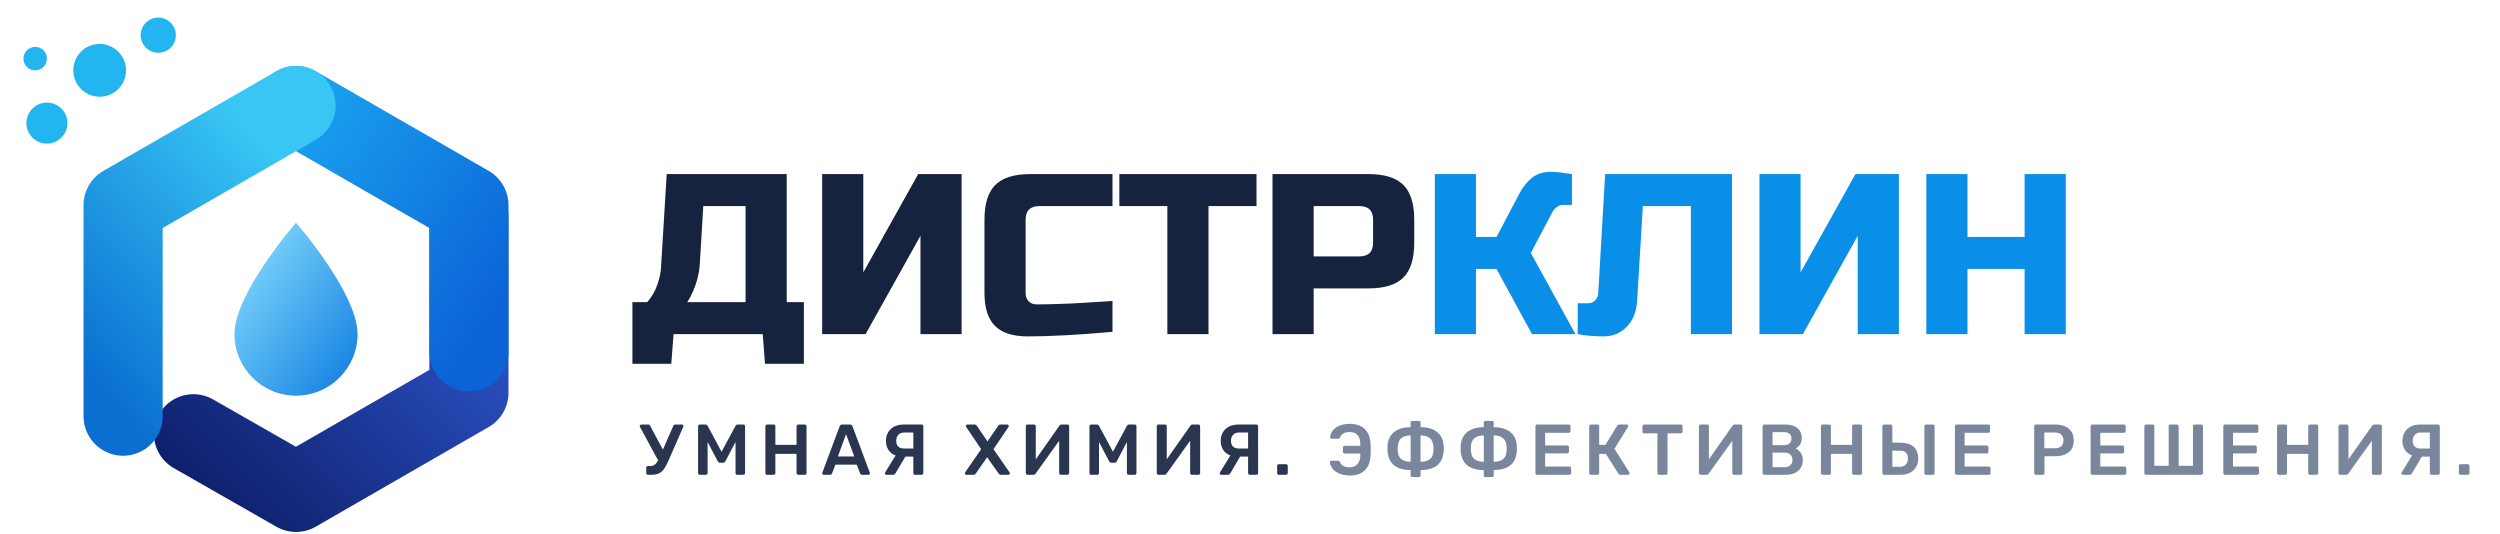
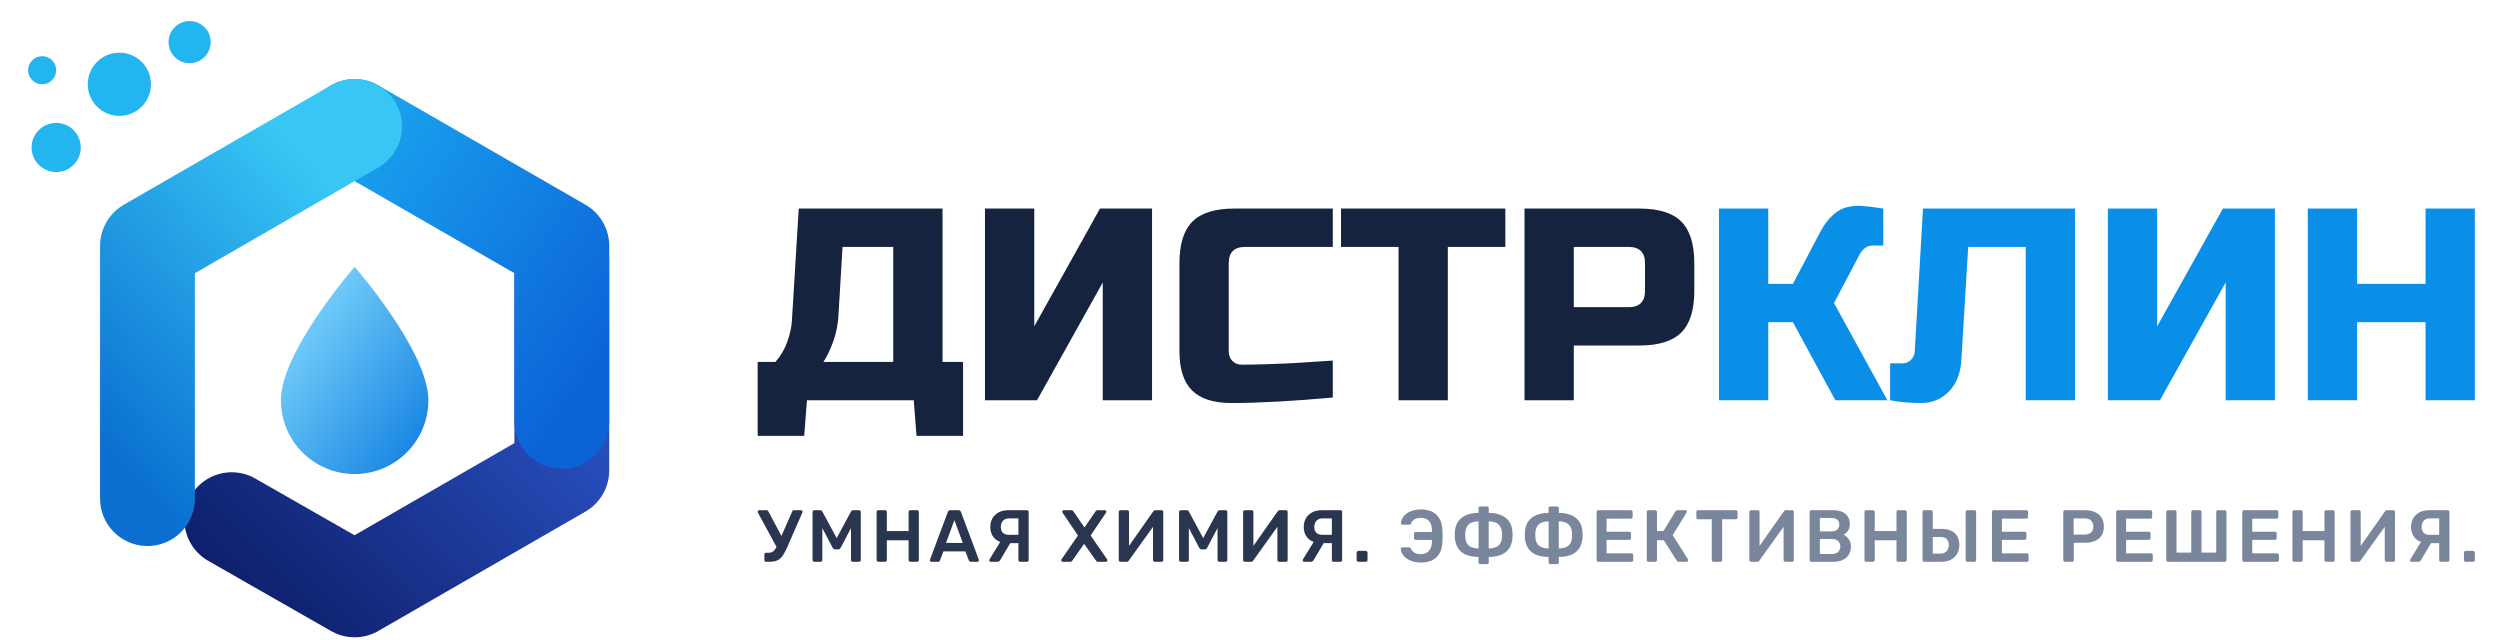
- <svg xmlns="http://www.w3.org/2000/svg" viewBox="0 -2 853 182" role="img" aria-label="Дистрклин — умная химия, эффективные решения">
+ <svg xmlns="http://www.w3.org/2000/svg" viewBox="0 -2 712 182" role="img" aria-label="Дистрклин — умная химия, эффективные решения">
  <defs>
    <linearGradient id="ma" x1="0" y1="1" x2="0.6" y2="0">
      <stop offset="0" stop-color="#0A6FD0" />
      <stop offset="1" stop-color="#38C6F4" />
    </linearGradient>
    <linearGradient id="mb" x1="0" y1="0" x2="1" y2="1">
      <stop offset="0" stop-color="#1AA3F0" />
      <stop offset="1" stop-color="#0B63D6" />
    </linearGradient>
    <linearGradient id="mc" x1="1" y1="0" x2="0" y2="1">
      <stop offset="0" stop-color="#2F5BD3" />
      <stop offset="1" stop-color="#0E1F6B" />
    </linearGradient>
    <linearGradient id="md" x1="0" y1="0" x2="1" y2="1">
      <stop offset="0" stop-color="#8FE3FF" />
      <stop offset="1" stop-color="#0B7BE0" />
    </linearGradient>
  </defs>
  <g fill="none" stroke-linecap="round" stroke-linejoin="round" stroke-width="27">
    <path d="M160 72 L160 132 L101 166 L66 146" stroke="url(#mc)" />
    <path d="M101 34 L160 68 L160 118" stroke="url(#mb)" />
    <path d="M42 140 L42 68 L101 34" stroke="url(#ma)" />
  </g>
  <path d="M101 74 C101 74 80 98 80 112 A21 21 0 0 0 122 112 C122 98 101 74 101 74Z" fill="url(#md)" />
  <g fill="#22B5F0">
    <circle cx="34" cy="22" r="9" />
    <circle cx="16" cy="40" r="7" />
    <circle cx="54" cy="10" r="6" />
    <circle cx="12" cy="18" r="4" />
  </g>
  <path d="M227.48 57.4H268.43V101.08H274.28V122.14H261.02L260.24 112.0H229.82L229.04 122.14H215.78V101.08H220.85Q223.112 98.506 224.243 95.269Q225.374 92.032 225.53 89.38ZM254.39 101.08V68.32H239.96L238.79 87.82Q238.556 92.578 236.45 97.414Q235.592 99.442 234.5 101.08ZM328.1 112.0H314.06V78.46L295.34 112.0H280.52V57.4H294.56V90.94L313.28 57.4H328.1ZM379.58 111.22Q362.186 112.78 350.72 112.78Q343.076 112.78 339.488 109.192Q335.9 105.604 335.9 97.96V73.0Q335.9 64.81 339.605 61.105Q343.31 57.4 351.5 57.4H379.58V68.32H354.62Q349.94 68.32 349.94 73.0V97.96Q349.94 99.754 350.993 100.807Q352.046 101.86 353.684 101.86Q355.322 101.86 357.272 101.821Q359.222 101.782 361.328 101.704Q363.434 101.626 365.579 101.548Q367.724 101.47 371.117 101.236Q374.51 101.002 379.58 100.69ZM412.34 112.0H398.3V68.32H381.92V57.4H428.72V68.32H412.34ZM434.18 57.4H466.94Q475.13 57.4 478.835 61.105Q482.54 64.81 482.54 73.0V80.8Q482.54 88.99 478.835 92.695Q475.13 96.4 466.94 96.4H448.22V112.0H434.18ZM468.5 73.0Q468.5 68.32 463.82 68.32H448.22V85.48H463.82Q468.5 85.48 468.5 80.8Z" fill="#16233F" />
  <path d="M529.34 56.62Q531.29 56.62 536.36 57.4V67.93H533.24Q532.07 67.93 531.134 68.671Q530.198 69.412 529.73 70.27L522.32 84.31L537.53 112.0H522.71L510.62 89.77H503.6V112.0H489.56V57.4H503.6V78.85H510.62L518.42 64.03Q520.136 60.754 522.671 58.687Q525.206 56.62 529.34 56.62ZM538.31 112.0V101.47H541.82Q543.302 101.47 544.277 100.456Q545.252 99.442 545.33 97.96L547.67 57.4H590.96V112.0H576.92V68.32H560.54L558.59 100.69Q558.2 106.306 555.002 109.543Q551.804 112.78 547.124 112.78Q542.444 112.78 538.31 112.0ZM647.9 112.0H633.86V78.46L615.14 112.0H600.32V57.4H614.36V90.94L633.08 57.4H647.9ZM704.84 112.0H690.8V89.77H671.3V112.0H657.26V57.4H671.3V78.85H690.8V57.4H704.84Z" fill="#0A8FE8" />
-   <path d="M221.087 160.0Q220.832 160.0 220.665 159.833Q220.498 159.666 220.498 159.411V157.601Q220.498 157.331 220.665 157.164Q220.832 156.997 221.087 156.997H221.99Q222.703 156.997 223.214 156.681Q223.725 156.364 224.166 155.697Q224.608 155.03 225.066 153.968L229.728 143.307Q229.821 143.071 230 142.961Q230.18 142.85 230.401 142.85H232.667Q232.883 142.85 233.035 143.002Q233.187 143.154 233.187 143.35Q233.187 143.458 233.16 143.559Q233.133 143.66 233.084 143.753L228.156 155.002Q227.563 156.341 227.018 157.294Q226.473 158.247 225.832 158.847Q225.192 159.447 224.327 159.724Q223.462 160.0 222.229 160.0ZM224.894 155.714 218.332 143.624Q218.268 143.497 218.268 143.38Q218.268 143.174 218.435 143.012Q218.602 142.85 218.818 142.85H221.203Q221.435 142.85 221.592 142.966Q221.749 143.081 221.856 143.307L226.671 152.341ZM238.784 160.0Q238.529 160.0 238.355 159.833Q238.18 159.666 238.18 159.411V143.453Q238.18 143.184 238.355 143.017Q238.529 142.85 238.784 142.85H240.72Q241.064 142.85 241.237 143.032Q241.409 143.214 241.453 143.308L246.199 152.126L250.959 143.308Q251.018 143.214 251.183 143.032Q251.348 142.85 251.692 142.85H253.614Q253.883 142.85 254.05 143.017Q254.217 143.184 254.217 143.453V159.411Q254.217 159.666 254.05 159.833Q253.883 160.0 253.614 160.0H251.55Q251.295 160.0 251.129 159.833Q250.962 159.666 250.962 159.411V148.8L247.526 155.344Q247.418 155.569 247.225 155.727Q247.031 155.884 246.707 155.884H245.69Q245.366 155.884 245.18 155.727Q244.994 155.569 244.871 155.344L241.436 148.8V159.411Q241.436 159.666 241.269 159.833Q241.102 160.0 240.847 160.0ZM261.739 160.0Q261.484 160.0 261.317 159.838Q261.15 159.676 261.15 159.411V143.453Q261.15 143.184 261.317 143.017Q261.484 142.85 261.739 142.85H263.951Q264.221 142.85 264.388 143.017Q264.555 143.184 264.555 143.453V149.791H271.782V143.453Q271.782 143.184 271.949 143.017Q272.116 142.85 272.371 142.85H274.583Q274.853 142.85 275.02 143.017Q275.187 143.184 275.187 143.453V159.411Q275.187 159.666 275.02 159.833Q274.853 160.0 274.583 160.0H272.371Q272.116 160.0 271.949 159.833Q271.782 159.666 271.782 159.411V152.854H264.555V159.411Q264.555 159.666 264.388 159.833Q264.221 160.0 263.951 160.0ZM281.055 160.0Q280.849 160.0 280.697 159.848Q280.545 159.696 280.545 159.49Q280.545 159.378 280.584 159.26L286.484 143.469Q286.572 143.214 286.776 143.032Q286.98 142.85 287.353 142.85H290.008Q290.381 142.85 290.585 143.032Q290.789 143.214 290.878 143.469L296.777 159.26Q296.816 159.378 296.816 159.49Q296.816 159.696 296.664 159.848Q296.513 160.0 296.307 160.0H294.174Q293.84 160.0 293.682 159.835Q293.525 159.671 293.466 159.533L292.325 156.549H285.036L283.895 159.533Q283.851 159.671 283.691 159.835Q283.531 160.0 283.187 160.0ZM285.893 153.735H291.469L288.676 146.152ZM312.232 160.0Q311.977 160.0 311.803 159.833Q311.629 159.666 311.629 159.411V153.801H308.027Q306.296 153.801 305.001 153.153Q303.705 152.505 302.995 151.291Q302.285 150.077 302.285 148.382Q302.285 146.869 302.969 145.614Q303.652 144.358 305.01 143.604Q306.368 142.85 308.386 142.85H314.445Q314.7 142.85 314.867 143.017Q315.034 143.184 315.034 143.439V159.411Q315.034 159.666 314.867 159.833Q314.7 160.0 314.445 160.0ZM302.441 160.0Q302.236 160.0 302.084 159.848Q301.932 159.696 301.932 159.49Q301.932 159.368 302.005 159.221L306.058 152.622L309.283 153.171L305.637 159.339Q305.496 159.583 305.289 159.792Q305.083 160.0 304.656 160.0ZM308.531 151.037H311.629V145.574H308.531Q307.226 145.574 306.508 146.364Q305.79 147.154 305.79 148.405Q305.79 149.686 306.469 150.362Q307.149 151.037 308.531 151.037ZM329.715 160.0Q329.509 160.0 329.357 159.848Q329.205 159.696 329.205 159.49Q329.205 159.412 329.232 159.336Q329.259 159.26 329.293 159.191L334.773 151.258L329.633 143.659Q329.545 143.512 329.545 143.36Q329.545 143.154 329.697 143.002Q329.849 142.85 330.055 142.85H332.564Q332.865 142.85 333.04 143Q333.214 143.151 333.317 143.317L336.937 148.604L340.56 143.317Q340.662 143.151 340.842 143Q341.021 142.85 341.312 142.85H343.693Q343.899 142.85 344.05 143.002Q344.202 143.154 344.202 143.36Q344.202 143.521 344.114 143.659L338.979 151.257L344.474 159.191Q344.523 159.26 344.542 159.336Q344.562 159.412 344.562 159.49Q344.562 159.696 344.41 159.848Q344.258 160.0 344.052 160.0H341.463Q341.172 160.0 340.993 159.847Q340.813 159.695 340.72 159.553L336.814 154.015L332.948 159.553Q332.855 159.695 332.681 159.847Q332.506 160.0 332.205 160.0ZM350.592 160.0Q350.337 160.0 350.17 159.826Q350.003 159.652 350.003 159.397V143.453Q350.003 143.184 350.177 143.017Q350.351 142.85 350.606 142.85H352.819Q353.074 142.85 353.241 143.017Q353.408 143.184 353.408 143.453V154.717L361.467 143.253Q361.565 143.115 361.73 142.982Q361.895 142.85 362.18 142.85H364.207Q364.462 142.85 364.629 143.017Q364.796 143.184 364.796 143.453V159.411Q364.796 159.666 364.629 159.833Q364.462 160.0 364.207 160.0H361.995Q361.74 160.0 361.566 159.833Q361.392 159.666 361.392 159.411V148.381L353.347 159.597Q353.273 159.715 353.111 159.858Q352.948 160.0 352.634 160.0ZM372.326 160.0Q372.071 160.0 371.897 159.833Q371.723 159.666 371.723 159.411V143.453Q371.723 143.184 371.897 143.017Q372.071 142.85 372.326 142.85H374.262Q374.607 142.85 374.779 143.032Q374.951 143.214 374.996 143.308L379.741 152.126L384.501 143.308Q384.56 143.214 384.725 143.032Q384.89 142.85 385.235 142.85H387.156Q387.426 142.85 387.593 143.017Q387.76 143.184 387.76 143.453V159.411Q387.76 159.666 387.593 159.833Q387.426 160.0 387.156 160.0H385.093Q384.838 160.0 384.671 159.833Q384.504 159.666 384.504 159.411V148.8L381.069 155.344Q380.961 155.569 380.767 155.727Q380.573 155.884 380.25 155.884H379.233Q378.909 155.884 378.723 155.727Q378.536 155.569 378.414 155.344L374.978 148.8V159.411Q374.978 159.666 374.811 159.833Q374.644 160.0 374.39 160.0ZM395.281 160.0Q395.026 160.0 394.859 159.826Q394.692 159.652 394.692 159.397V143.453Q394.692 143.184 394.867 143.017Q395.041 142.85 395.296 142.85H397.508Q397.763 142.85 397.93 143.017Q398.097 143.184 398.097 143.453V154.717L406.156 143.253Q406.255 143.115 406.42 142.982Q406.585 142.85 406.87 142.85H408.897Q409.152 142.85 409.319 143.017Q409.486 143.184 409.486 143.453V159.411Q409.486 159.666 409.319 159.833Q409.152 160.0 408.897 160.0H406.684Q406.429 160.0 406.255 159.833Q406.081 159.666 406.081 159.411V148.381L398.037 159.597Q397.962 159.715 397.8 159.858Q397.638 160.0 397.323 160.0ZM426.456 160.0Q426.201 160.0 426.027 159.833Q425.852 159.666 425.852 159.411V153.801H422.251Q420.52 153.801 419.224 153.153Q417.928 152.505 417.219 151.291Q416.509 150.077 416.509 148.382Q416.509 146.869 417.192 145.614Q417.875 144.358 419.234 143.604Q420.592 142.85 422.609 142.85H428.668Q428.923 142.85 429.09 143.017Q429.257 143.184 429.257 143.439V159.411Q429.257 159.666 429.09 159.833Q428.923 160.0 428.668 160.0ZM416.665 160.0Q416.459 160.0 416.307 159.848Q416.155 159.696 416.155 159.49Q416.155 159.368 416.229 159.221L420.282 152.622L423.507 153.171L419.861 159.339Q419.719 159.583 419.513 159.792Q419.306 160.0 418.88 160.0ZM422.755 151.037H425.852V145.574H422.755Q421.449 145.574 420.731 146.364Q420.013 147.154 420.013 148.405Q420.013 149.686 420.693 150.362Q421.372 151.037 422.755 151.037ZM436.351 160.0Q436.096 160.0 435.929 159.833Q435.762 159.666 435.762 159.411V156.981Q435.762 156.726 435.929 156.552Q436.096 156.378 436.351 156.378H438.781Q439.036 156.378 439.21 156.552Q439.384 156.726 439.384 156.981V159.411Q439.384 159.666 439.21 159.833Q439.036 160.0 438.781 160.0Z" fill="#2A3650" />
-   <path d="M460.577 160.245Q458.722 160.245 457.245 159.696Q455.767 159.147 454.856 158.134Q453.945 157.121 453.778 155.712Q453.753 155.491 453.918 155.347Q454.082 155.202 454.302 155.202H456.544Q456.809 155.202 456.944 155.307Q457.079 155.412 457.202 155.667Q457.462 156.421 458.264 156.936Q459.065 157.451 460.517 157.451Q462.233 157.451 463.189 156.334Q464.145 155.217 464.145 153.206V152.743H458.782Q458.527 152.743 458.36 152.559Q458.193 152.374 458.193 152.119V150.721Q458.193 150.452 458.36 150.275Q458.527 150.098 458.782 150.098H464.145V149.664Q464.145 147.468 463.194 146.443Q462.243 145.419 460.517 145.419Q459.065 145.419 458.264 145.949Q457.462 146.479 457.252 147.203Q457.139 147.467 457.014 147.568Q456.889 147.668 456.614 147.668H454.352Q454.132 147.668 453.967 147.523Q453.803 147.379 453.828 147.158Q454.004 145.694 454.911 144.684Q455.817 143.673 457.279 143.139Q458.742 142.605 460.577 142.605Q462.599 142.605 464.165 143.345Q465.731 144.085 466.648 145.657Q467.566 147.229 467.649 149.754Q467.674 150.413 467.679 150.926Q467.684 151.44 467.679 151.941Q467.674 152.442 467.649 153.096Q467.566 155.641 466.658 157.213Q465.751 158.785 464.19 159.515Q462.629 160.245 460.577 160.245ZM481.889 160.784Q481.634 160.784 481.467 160.617Q481.301 160.45 481.301 160.195V158.376Q477.655 158.376 475.678 156.778Q473.702 155.18 473.418 151.965Q473.404 151.74 473.399 151.411Q473.394 151.082 473.406 150.748Q473.418 150.414 473.418 150.199Q473.541 148.068 474.521 146.639Q475.502 145.21 477.237 144.479Q478.972 143.748 481.301 143.748V142.204Q481.301 141.949 481.467 141.782Q481.634 141.615 481.889 141.615H484.116Q484.371 141.615 484.538 141.782Q484.705 141.949 484.705 142.204V143.748Q487.043 143.748 488.774 144.479Q490.504 145.21 491.497 146.639Q492.489 148.068 492.587 150.199Q492.622 150.71 492.629 151.077Q492.636 151.444 492.587 151.965Q492.333 155.18 490.349 156.778Q488.366 158.376 484.705 158.376V160.195Q484.705 160.45 484.538 160.617Q484.371 160.784 484.116 160.784ZM481.32 155.562V146.562Q479.318 146.562 478.198 147.445Q477.078 148.327 476.913 150.292Q476.898 150.694 476.898 151.055Q476.898 151.416 476.913 151.832Q477.02 153.782 478.157 154.672Q479.294 155.562 481.32 155.562ZM484.685 155.562Q486.712 155.562 487.856 154.672Q489 153.782 489.093 151.832Q489.118 151.623 489.118 151.342Q489.118 151.062 489.118 150.777Q489.118 150.492 489.093 150.292Q488.913 148.327 487.8 147.445Q486.687 146.562 484.685 146.562ZM506.843 160.784Q506.588 160.784 506.421 160.617Q506.255 160.45 506.255 160.195V158.376Q502.609 158.376 500.632 156.778Q498.656 155.18 498.372 151.965Q498.358 151.74 498.353 151.411Q498.348 151.082 498.36 150.748Q498.372 150.414 498.372 150.199Q498.495 148.068 499.475 146.639Q500.456 145.21 502.191 144.479Q503.926 143.748 506.255 143.748V142.204Q506.255 141.949 506.421 141.782Q506.588 141.615 506.843 141.615H509.07Q509.325 141.615 509.492 141.782Q509.659 141.949 509.659 142.204V143.748Q511.997 143.748 513.728 144.479Q515.458 145.21 516.451 146.639Q517.443 148.068 517.541 150.199Q517.576 150.71 517.583 151.077Q517.59 151.444 517.541 151.965Q517.287 155.18 515.303 156.778Q513.32 158.376 509.659 158.376V160.195Q509.659 160.45 509.492 160.617Q509.325 160.784 509.07 160.784ZM506.274 155.562V146.562Q504.272 146.562 503.152 147.445Q502.032 148.327 501.867 150.292Q501.852 150.694 501.852 151.055Q501.852 151.416 501.867 151.832Q501.974 153.782 503.111 154.672Q504.248 155.562 506.274 155.562ZM509.639 155.562Q511.666 155.562 512.81 154.672Q513.954 153.782 514.047 151.832Q514.072 151.623 514.072 151.342Q514.072 151.062 514.072 150.777Q514.072 150.492 514.047 150.292Q513.867 148.327 512.754 147.445Q511.641 146.562 509.639 146.562ZM524.487 160.0Q524.232 160.0 524.065 159.833Q523.898 159.666 523.898 159.411V143.453Q523.898 143.184 524.065 143.017Q524.232 142.85 524.487 142.85H535.266Q535.536 142.85 535.703 143.017Q535.87 143.184 535.87 143.453V145.075Q535.87 145.33 535.703 145.497Q535.536 145.664 535.266 145.664H527.204V150H534.727Q534.997 150 535.164 150.167Q535.331 150.334 535.331 150.603V152.116Q535.331 152.371 535.164 152.537Q534.997 152.704 534.727 152.704H527.204V157.186H535.462Q535.732 157.186 535.899 157.353Q536.066 157.52 536.066 157.79V159.411Q536.066 159.666 535.899 159.833Q535.732 160.0 535.462 160.0ZM542.826 160.0Q542.571 160.0 542.404 159.838Q542.237 159.676 542.237 159.411V143.453Q542.237 143.184 542.404 143.017Q542.571 142.85 542.826 142.85H545.039Q545.308 142.85 545.475 143.017Q545.642 143.184 545.642 143.453V149.791H547.78L551.758 143.287Q551.88 143.091 552.091 142.971Q552.302 142.85 552.636 142.85H555.068Q555.318 142.85 555.448 143.002Q555.578 143.154 555.578 143.36Q555.578 143.492 555.476 143.659L550.848 151.13L555.936 159.162Q555.995 159.246 555.995 159.432Q555.995 159.667 555.836 159.833Q555.676 160.0 555.441 160.0H552.925Q552.595 160.0 552.432 159.855Q552.27 159.709 552.182 159.582L547.903 152.854H545.642V159.411Q545.642 159.666 545.475 159.833Q545.308 160.0 545.039 160.0ZM566.11 160.0Q565.855 160.0 565.688 159.833Q565.521 159.666 565.521 159.411V145.863H560.988Q560.733 145.863 560.566 145.696Q560.399 145.529 560.399 145.274V143.453Q560.399 143.184 560.566 143.017Q560.733 142.85 560.988 142.85H573.483Q573.753 142.85 573.92 143.017Q574.087 143.184 574.087 143.453V145.274Q574.087 145.529 573.92 145.696Q573.753 145.863 573.483 145.863H568.965V159.411Q568.965 159.666 568.798 159.833Q568.631 160.0 568.362 160.0ZM580.264 160.0Q580.009 160.0 579.842 159.826Q579.675 159.652 579.675 159.397V143.453Q579.675 143.184 579.849 143.017Q580.023 142.85 580.278 142.85H582.491Q582.746 142.85 582.913 143.017Q583.08 143.184 583.08 143.453V154.717L591.139 143.253Q591.237 143.115 591.402 142.982Q591.567 142.85 591.852 142.85H593.879Q594.134 142.85 594.301 143.017Q594.468 143.184 594.468 143.453V159.411Q594.468 159.666 594.301 159.833Q594.134 160.0 593.879 160.0H591.667Q591.412 160.0 591.238 159.833Q591.064 159.666 591.064 159.411V148.381L583.019 159.597Q582.945 159.715 582.783 159.858Q582.62 160.0 582.306 160.0ZM601.984 160.0Q601.729 160.0 601.562 159.833Q601.395 159.666 601.395 159.411V143.453Q601.395 143.184 601.562 143.017Q601.729 142.85 601.984 142.85H609.085Q611.059 142.85 612.313 143.448Q613.568 144.045 614.167 145.097Q614.766 146.149 614.766 147.544Q614.766 148.488 614.435 149.186Q614.104 149.883 613.622 150.329Q613.14 150.774 612.689 150.999Q613.649 151.45 614.384 152.483Q615.119 153.516 615.119 154.93Q615.119 156.404 614.448 157.548Q613.778 158.693 612.48 159.347Q611.181 160.0 609.286 160.0ZM604.8 157.415H608.882Q610.207 157.415 610.901 156.684Q611.594 155.952 611.594 154.92Q611.594 153.854 610.891 153.139Q610.187 152.425 608.882 152.425H604.8ZM604.8 149.89H608.647Q609.942 149.89 610.597 149.266Q611.251 148.641 611.251 147.624Q611.251 146.606 610.597 146.02Q609.942 145.435 608.647 145.435H604.8ZM621.891 160.0Q621.636 160.0 621.469 159.838Q621.302 159.676 621.302 159.411V143.453Q621.302 143.184 621.469 143.017Q621.636 142.85 621.891 142.85H624.103Q624.373 142.85 624.54 143.017Q624.707 143.184 624.707 143.453V149.791H631.934V143.453Q631.934 143.184 632.101 143.017Q632.268 142.85 632.523 142.85H634.735Q635.005 142.85 635.172 143.017Q635.339 143.184 635.339 143.453V159.411Q635.339 159.666 635.172 159.833Q635.005 160.0 634.735 160.0H632.523Q632.268 160.0 632.101 159.833Q631.934 159.666 631.934 159.411V152.854H624.707V159.411Q624.707 159.666 624.54 159.833Q624.373 160.0 624.103 160.0ZM642.851 160.0Q642.596 160.0 642.429 159.833Q642.262 159.666 642.262 159.411V143.439Q642.262 143.184 642.429 143.017Q642.596 142.85 642.851 142.85H645.064Q645.333 142.85 645.5 143.017Q645.667 143.184 645.667 143.439V149.049H648.394Q651.307 149.049 652.901 150.405Q654.495 151.76 654.495 154.448Q654.495 155.987 653.811 157.254Q653.128 158.522 651.77 159.261Q650.412 160.0 648.394 160.0ZM645.667 157.276H648.249Q649.564 157.276 650.277 156.481Q650.99 155.686 650.99 154.425Q650.99 153.094 650.291 152.429Q649.592 151.763 648.249 151.763H645.667ZM657.184 160.0Q656.929 160.0 656.762 159.833Q656.595 159.666 656.595 159.411V143.439Q656.595 143.184 656.762 143.017Q656.929 142.85 657.184 142.85H659.49Q659.745 142.85 659.912 143.017Q660.079 143.184 660.079 143.439V159.411Q660.079 159.666 659.912 159.833Q659.745 160.0 659.49 160.0ZM667.609 160.0Q667.354 160.0 667.187 159.833Q667.02 159.666 667.02 159.411V143.453Q667.02 143.184 667.187 143.017Q667.354 142.85 667.609 142.85H678.388Q678.658 142.85 678.825 143.017Q678.992 143.184 678.992 143.453V145.075Q678.992 145.33 678.825 145.497Q678.658 145.664 678.388 145.664H670.326V150H677.849Q678.119 150 678.286 150.167Q678.453 150.334 678.453 150.603V152.116Q678.453 152.371 678.286 152.537Q678.119 152.704 677.849 152.704H670.326V157.186H678.584Q678.854 157.186 679.021 157.353Q679.188 157.52 679.188 157.79V159.411Q679.188 159.666 679.021 159.833Q678.854 160.0 678.584 160.0ZM694.659 160.0Q694.404 160.0 694.237 159.833Q694.07 159.666 694.07 159.411V143.453Q694.07 143.184 694.237 143.017Q694.404 142.85 694.659 142.85H701.209Q703.133 142.85 704.554 143.456Q705.975 144.061 706.763 145.273Q707.551 146.484 707.551 148.3Q707.551 150.115 706.763 151.307Q705.975 152.498 704.554 153.084Q703.133 153.67 701.209 153.67H697.574V159.411Q697.574 159.666 697.407 159.833Q697.24 160.0 696.971 160.0ZM697.524 150.956H701.087Q702.512 150.956 703.279 150.278Q704.047 149.601 704.047 148.28Q704.047 147.058 703.334 146.316Q702.621 145.574 701.087 145.574H697.524ZM713.904 160.0Q713.649 160.0 713.482 159.833Q713.315 159.666 713.315 159.411V143.453Q713.315 143.184 713.482 143.017Q713.649 142.85 713.904 142.85H724.683Q724.953 142.85 725.12 143.017Q725.287 143.184 725.287 143.453V145.075Q725.287 145.33 725.12 145.497Q724.953 145.664 724.683 145.664H716.621V150H724.144Q724.414 150 724.581 150.167Q724.748 150.334 724.748 150.603V152.116Q724.748 152.371 724.581 152.537Q724.414 152.704 724.144 152.704H716.621V157.186H724.879Q725.149 157.186 725.316 157.353Q725.483 157.52 725.483 157.79V159.411Q725.483 159.666 725.316 159.833Q725.149 160.0 724.879 160.0ZM732.243 160.0Q731.988 160.0 731.821 159.833Q731.654 159.666 731.654 159.411V143.439Q731.654 143.174 731.821 143.012Q731.988 142.85 732.243 142.85H734.456Q734.725 142.85 734.892 143.017Q735.059 143.184 735.059 143.439V156.938H739.957V143.439Q739.957 143.184 740.124 143.017Q740.291 142.85 740.546 142.85H742.758Q743.028 142.85 743.195 143.017Q743.362 143.184 743.362 143.439V156.938H748.249V143.439Q748.249 143.184 748.416 143.017Q748.583 142.85 748.838 142.85H751.051Q751.32 142.85 751.487 143.017Q751.654 143.184 751.654 143.439V159.411Q751.654 159.666 751.487 159.833Q751.32 160.0 751.051 160.0ZM759.182 160.0Q758.927 160.0 758.76 159.833Q758.593 159.666 758.593 159.411V143.453Q758.593 143.184 758.76 143.017Q758.927 142.85 759.182 142.85H769.961Q770.23 142.85 770.397 143.017Q770.564 143.184 770.564 143.453V145.075Q770.564 145.33 770.397 145.497Q770.23 145.664 769.961 145.664H761.898V150H769.422Q769.691 150 769.858 150.167Q770.025 150.334 770.025 150.603V152.116Q770.025 152.371 769.858 152.537Q769.691 152.704 769.422 152.704H761.898V157.186H770.157Q770.426 157.186 770.593 157.353Q770.76 157.52 770.76 157.79V159.411Q770.76 159.666 770.593 159.833Q770.426 160.0 770.157 160.0ZM777.521 160.0Q777.266 160.0 777.099 159.838Q776.932 159.676 776.932 159.411V143.453Q776.932 143.184 777.099 143.017Q777.266 142.85 777.521 142.85H779.733Q780.003 142.85 780.17 143.017Q780.337 143.184 780.337 143.453V149.791H787.564V143.453Q787.564 143.184 787.731 143.017Q787.898 142.85 788.153 142.85H790.365Q790.635 142.85 790.802 143.017Q790.969 143.184 790.969 143.453V159.411Q790.969 159.666 790.802 159.833Q790.635 160.0 790.365 160.0H788.153Q787.898 160.0 787.731 159.833Q787.564 159.666 787.564 159.411V152.854H780.337V159.411Q780.337 159.666 780.17 159.833Q780.003 160.0 779.733 160.0ZM798.481 160.0Q798.226 160.0 798.059 159.826Q797.892 159.652 797.892 159.397V143.453Q797.892 143.184 798.067 143.017Q798.241 142.85 798.496 142.85H800.708Q800.963 142.85 801.13 143.017Q801.297 143.184 801.297 143.453V154.717L809.356 143.253Q809.455 143.115 809.62 142.982Q809.785 142.85 810.07 142.85H812.097Q812.352 142.85 812.519 143.017Q812.686 143.184 812.686 143.453V159.411Q812.686 159.666 812.519 159.833Q812.352 160.0 812.097 160.0H809.884Q809.629 160.0 809.455 159.833Q809.281 159.666 809.281 159.411V148.381L801.237 159.597Q801.162 159.715 801 159.858Q800.838 160.0 800.523 160.0ZM829.656 160.0Q829.401 160.0 829.227 159.833Q829.052 159.666 829.052 159.411V153.801H825.451Q823.72 153.801 822.424 153.153Q821.128 152.505 820.419 151.291Q819.709 150.077 819.709 148.382Q819.709 146.869 820.392 145.614Q821.075 144.358 822.434 143.604Q823.792 142.85 825.809 142.85H831.868Q832.123 142.85 832.29 143.017Q832.457 143.184 832.457 143.439V159.411Q832.457 159.666 832.29 159.833Q832.123 160.0 831.868 160.0ZM819.865 160.0Q819.659 160.0 819.507 159.848Q819.355 159.696 819.355 159.49Q819.355 159.368 819.429 159.221L823.482 152.622L826.707 153.171L823.061 159.339Q822.919 159.583 822.713 159.792Q822.506 160.0 822.08 160.0ZM825.955 151.037H829.052V145.574H825.955Q824.649 145.574 823.931 146.364Q823.213 147.154 823.213 148.405Q823.213 149.686 823.893 150.362Q824.572 151.037 825.955 151.037ZM839.551 160.0Q839.296 160.0 839.129 159.833Q838.962 159.666 838.962 159.411V156.981Q838.962 156.726 839.129 156.552Q839.296 156.378 839.551 156.378H841.981Q842.236 156.378 842.41 156.552Q842.584 156.726 842.584 156.981V159.411Q842.584 159.666 842.41 159.833Q842.236 160.0 841.981 160.0Z" fill="#7A869C" />
+   <path d="M218.196 158.0Q217.978 158.0 217.835 157.857Q217.692 157.714 217.692 157.495V155.943Q217.692 155.712 217.835 155.569Q217.978 155.426 218.196 155.426H218.97Q219.582 155.426 220.019 155.155Q220.457 154.883 220.836 154.312Q221.214 153.74 221.607 152.829L225.603 143.692Q225.683 143.49 225.836 143.395Q225.99 143.3 226.18 143.3H228.122Q228.307 143.3 228.437 143.43Q228.568 143.561 228.568 143.729Q228.568 143.821 228.544 143.908Q228.521 143.994 228.479 144.074L224.255 153.716Q223.747 154.864 223.28 155.681Q222.813 156.498 222.264 157.012Q221.714 157.526 220.973 157.763Q220.232 158.0 219.175 158.0ZM221.459 154.326 215.834 143.963Q215.78 143.855 215.78 143.754Q215.78 143.578 215.923 143.439Q216.066 143.3 216.251 143.3H218.296Q218.494 143.3 218.629 143.399Q218.763 143.498 218.856 143.692L222.983 151.435ZM231.925 158.0Q231.707 158.0 231.557 157.857Q231.408 157.714 231.408 157.495V143.817Q231.408 143.586 231.557 143.443Q231.707 143.3 231.925 143.3H233.585Q233.88 143.3 234.028 143.456Q234.176 143.612 234.214 143.692L238.281 151.251L242.361 143.692Q242.411 143.612 242.553 143.456Q242.694 143.3 242.99 143.3H244.637Q244.868 143.3 245.011 143.443Q245.154 143.586 245.154 143.817V157.495Q245.154 157.714 245.011 157.857Q244.868 158.0 244.637 158.0H242.868Q242.65 158.0 242.507 157.857Q242.364 157.714 242.364 157.495V148.4L239.419 154.009Q239.326 154.202 239.16 154.337Q238.994 154.472 238.717 154.472H237.845Q237.568 154.472 237.408 154.337Q237.248 154.202 237.143 154.009L234.198 148.4V157.495Q234.198 157.714 234.055 157.857Q233.912 158.0 233.694 158.0ZM250.161 158.0Q249.943 158.0 249.8 157.861Q249.657 157.722 249.657 157.495V143.817Q249.657 143.586 249.8 143.443Q249.943 143.3 250.161 143.3H252.058Q252.289 143.3 252.432 143.443Q252.575 143.586 252.575 143.817V149.25H258.77V143.817Q258.77 143.586 258.913 143.443Q259.056 143.3 259.275 143.3H261.171Q261.402 143.3 261.545 143.443Q261.688 143.586 261.688 143.817V157.495Q261.688 157.714 261.545 157.857Q261.402 158.0 261.171 158.0H259.275Q259.056 158.0 258.913 157.857Q258.77 157.714 258.77 157.495V151.875H252.575V157.495Q252.575 157.714 252.432 157.857Q252.289 158.0 252.058 158.0ZM265.278 158.0Q265.102 158.0 264.971 157.87Q264.841 157.739 264.841 157.563Q264.841 157.466 264.875 157.366L269.932 143.831Q270.007 143.612 270.182 143.456Q270.357 143.3 270.677 143.3H272.952Q273.273 143.3 273.447 143.456Q273.622 143.612 273.698 143.831L278.755 157.366Q278.788 157.466 278.788 157.563Q278.788 157.739 278.658 157.87Q278.528 158.0 278.351 158.0H276.524Q276.237 158.0 276.102 157.859Q275.967 157.718 275.917 157.6L274.939 155.042H268.691L267.713 157.6Q267.675 157.718 267.538 157.859Q267.401 158.0 267.106 158.0ZM269.425 152.63H274.204L271.81 146.13ZM290.562 158.0Q290.344 158.0 290.195 157.857Q290.045 157.714 290.045 157.495V152.686H286.958Q285.474 152.686 284.364 152.131Q283.253 151.576 282.645 150.535Q282.036 149.495 282.036 148.041Q282.036 146.745 282.622 145.669Q283.208 144.593 284.372 143.946Q285.536 143.3 287.265 143.3H292.459Q292.677 143.3 292.82 143.443Q292.964 143.586 292.964 143.805V157.495Q292.964 157.714 292.82 157.857Q292.677 158.0 292.459 158.0ZM282.17 158.0Q281.994 158.0 281.863 157.87Q281.733 157.739 281.733 157.563Q281.733 157.458 281.796 157.332L285.27 151.676L288.034 152.147L284.909 157.433Q284.788 157.643 284.611 157.822Q284.434 158.0 284.069 158.0ZM287.39 150.317H290.045V145.635H287.39Q286.271 145.635 285.656 146.312Q285.04 146.989 285.04 148.062Q285.04 149.16 285.622 149.738Q286.205 150.317 287.39 150.317ZM302.669 158.0Q302.492 158.0 302.362 157.87Q302.231 157.739 302.231 157.563Q302.231 157.496 302.254 157.431Q302.277 157.366 302.307 157.307L307.004 150.507L302.598 143.993Q302.523 143.867 302.523 143.737Q302.523 143.561 302.653 143.43Q302.783 143.3 302.96 143.3H305.11Q305.368 143.3 305.518 143.429Q305.668 143.558 305.756 143.7L308.859 148.232L311.964 143.7Q312.052 143.558 312.205 143.429Q312.359 143.3 312.609 143.3H314.649Q314.826 143.3 314.956 143.43Q315.086 143.561 315.086 143.737Q315.086 143.876 315.011 143.993L310.608 150.506L315.318 157.307Q315.36 157.366 315.377 157.431Q315.394 157.496 315.394 157.563Q315.394 157.739 315.264 157.87Q315.133 158.0 314.957 158.0H312.738Q312.489 158.0 312.335 157.869Q312.181 157.738 312.101 157.617L308.753 152.87L305.439 157.617Q305.36 157.738 305.21 157.869Q305.061 158.0 304.803 158.0ZM319.123 158.0Q318.904 158.0 318.761 157.851Q318.618 157.701 318.618 157.483V143.817Q318.618 143.586 318.767 143.443Q318.917 143.3 319.135 143.3H321.032Q321.25 143.3 321.393 143.443Q321.537 143.586 321.537 143.817V153.472L328.444 143.646Q328.529 143.527 328.67 143.414Q328.812 143.3 329.056 143.3H330.794Q331.012 143.3 331.155 143.443Q331.298 143.586 331.298 143.817V157.495Q331.298 157.714 331.155 157.857Q331.012 158.0 330.794 158.0H328.897Q328.679 158.0 328.529 157.857Q328.38 157.714 328.38 157.495V148.041L321.485 157.654Q321.421 157.756 321.282 157.878Q321.143 158.0 320.873 158.0ZM336.313 158.0Q336.094 158.0 335.945 157.857Q335.796 157.714 335.796 157.495V143.817Q335.796 143.586 335.945 143.443Q336.094 143.3 336.313 143.3H337.972Q338.268 143.3 338.415 143.456Q338.563 143.612 338.601 143.692L342.669 151.251L346.749 143.692Q346.799 143.612 346.94 143.456Q347.082 143.3 347.377 143.3H349.024Q349.255 143.3 349.398 143.443Q349.542 143.586 349.542 143.817V157.495Q349.542 157.714 349.398 157.857Q349.255 158.0 349.024 158.0H347.256Q347.037 158.0 346.894 157.857Q346.751 157.714 346.751 157.495V148.4L343.807 154.009Q343.714 154.202 343.548 154.337Q343.382 154.472 343.104 154.472H342.233Q341.955 154.472 341.795 154.337Q341.636 154.202 341.531 154.009L338.586 148.4V157.495Q338.586 157.714 338.443 157.857Q338.3 158.0 338.081 158.0ZM354.549 158.0Q354.33 158.0 354.187 157.851Q354.044 157.701 354.044 157.483V143.817Q354.044 143.586 354.194 143.443Q354.343 143.3 354.561 143.3H356.458Q356.676 143.3 356.819 143.443Q356.963 143.586 356.963 143.817V153.472L363.87 143.646Q363.955 143.527 364.096 143.414Q364.238 143.3 364.482 143.3H366.22Q366.438 143.3 366.581 143.443Q366.724 143.586 366.724 143.817V157.495Q366.724 157.714 366.581 157.857Q366.438 158.0 366.22 158.0H364.323Q364.105 158.0 363.955 157.857Q363.806 157.714 363.806 157.495V148.041L356.911 157.654Q356.847 157.756 356.708 157.878Q356.569 158.0 356.299 158.0ZM379.83 158.0Q379.612 158.0 379.463 157.857Q379.313 157.714 379.313 157.495V152.686H376.226Q374.743 152.686 373.632 152.131Q372.521 151.576 371.913 150.535Q371.304 149.495 371.304 148.041Q371.304 146.745 371.89 145.669Q372.476 144.593 373.64 143.946Q374.804 143.3 376.533 143.3H381.727Q381.946 143.3 382.089 143.443Q382.232 143.586 382.232 143.805V157.495Q382.232 157.714 382.089 157.857Q381.946 158.0 381.727 158.0ZM371.438 158.0Q371.262 158.0 371.131 157.87Q371.001 157.739 371.001 157.563Q371.001 157.458 371.064 157.332L374.538 151.676L377.303 152.147L374.177 157.433Q374.056 157.643 373.879 157.822Q373.702 158.0 373.337 158.0ZM376.658 150.317H379.313V145.635H376.658Q375.539 145.635 374.924 146.312Q374.308 146.989 374.308 148.062Q374.308 149.16 374.89 149.738Q375.473 150.317 376.658 150.317ZM386.872 158.0Q386.654 158.0 386.511 157.857Q386.367 157.714 386.367 157.495V155.412Q386.367 155.194 386.511 155.045Q386.654 154.895 386.872 154.895H388.955Q389.174 154.895 389.323 155.045Q389.472 155.194 389.472 155.412V157.495Q389.472 157.714 389.323 157.857Q389.174 158.0 388.955 158.0Z" fill="#2A3650" />
+   <path d="M404.758 158.21Q403.168 158.21 401.902 157.739Q400.635 157.269 399.854 156.401Q399.073 155.532 398.93 154.324Q398.909 154.135 399.05 154.011Q399.191 153.887 399.38 153.887H401.301Q401.529 153.887 401.644 153.978Q401.76 154.068 401.866 154.286Q402.088 154.932 402.775 155.374Q403.462 155.815 404.707 155.815Q406.178 155.815 406.997 154.858Q407.817 153.9 407.817 152.176V151.779H403.22Q403.001 151.779 402.858 151.622Q402.715 151.464 402.715 151.245V150.047Q402.715 149.816 402.858 149.664Q403.001 149.513 403.22 149.513H407.817V149.141Q407.817 147.258 407.002 146.38Q406.187 145.502 404.707 145.502Q403.462 145.502 402.775 145.956Q402.088 146.411 401.908 147.031Q401.811 147.258 401.704 147.344Q401.597 147.43 401.361 147.43H399.423Q399.234 147.43 399.093 147.306Q398.952 147.182 398.973 146.993Q399.125 145.738 399.901 144.872Q400.678 144.005 401.932 143.548Q403.186 143.09 404.758 143.09Q406.492 143.09 407.834 143.724Q409.176 144.359 409.962 145.706Q410.749 147.053 410.82 149.217Q410.841 149.782 410.846 150.222Q410.85 150.662 410.846 151.092Q410.841 151.522 410.82 152.083Q410.749 154.264 409.971 155.611Q409.193 156.959 407.855 157.584Q406.517 158.21 404.758 158.21ZM421.586 158.672Q421.368 158.672 421.225 158.529Q421.082 158.386 421.082 158.167V156.608Q417.957 156.608 416.262 155.238Q414.568 153.868 414.326 151.113Q414.313 150.92 414.309 150.638Q414.305 150.356 414.315 150.07Q414.326 149.783 414.326 149.599Q414.431 147.772 415.271 146.547Q416.111 145.323 417.599 144.696Q419.086 144.07 421.082 144.07V142.746Q421.082 142.528 421.225 142.385Q421.368 142.241 421.586 142.241H423.495Q423.714 142.241 423.857 142.385Q424 142.528 424 142.746V144.07Q426.004 144.07 427.487 144.696Q428.97 145.323 429.821 146.547Q430.672 147.772 430.756 149.599Q430.786 150.037 430.792 150.352Q430.798 150.666 430.756 151.113Q430.538 153.868 428.838 155.238Q427.138 156.608 424 156.608V158.167Q424 158.386 423.857 158.529Q423.714 158.672 423.495 158.672ZM421.099 154.196V146.482Q419.383 146.482 418.423 147.238Q417.462 147.995 417.321 149.679Q417.308 150.023 417.308 150.333Q417.308 150.642 417.321 150.999Q417.413 152.671 418.387 153.433Q419.362 154.196 421.099 154.196ZM423.983 154.196Q425.72 154.196 426.701 153.433Q427.682 152.671 427.761 150.999Q427.782 150.819 427.782 150.579Q427.782 150.339 427.782 150.094Q427.782 149.85 427.761 149.679Q427.607 147.995 426.653 147.238Q425.699 146.482 423.983 146.482ZM441.536 158.672Q441.317 158.672 441.174 158.529Q441.031 158.386 441.031 158.167V156.608Q437.906 156.608 436.212 155.238Q434.518 153.868 434.275 151.113Q434.263 150.92 434.258 150.638Q434.254 150.356 434.265 150.07Q434.275 149.783 434.275 149.599Q434.38 147.772 435.22 146.547Q436.061 145.323 437.548 144.696Q439.036 144.07 441.031 144.07V142.746Q441.031 142.528 441.174 142.385Q441.317 142.241 441.536 142.241H443.445Q443.663 142.241 443.806 142.385Q443.95 142.528 443.95 142.746V144.07Q445.954 144.07 447.437 144.696Q448.92 145.323 449.771 146.547Q450.622 147.772 450.706 149.599Q450.735 150.037 450.741 150.352Q450.748 150.666 450.706 151.113Q450.488 153.868 448.787 155.238Q447.087 156.608 443.95 156.608V158.167Q443.95 158.386 443.806 158.529Q443.663 158.672 443.445 158.672ZM441.048 154.196V146.482Q439.332 146.482 438.372 147.238Q437.412 147.995 437.27 149.679Q437.258 150.023 437.258 150.333Q437.258 150.642 437.27 150.999Q437.362 152.671 438.337 153.433Q439.311 154.196 441.048 154.196ZM443.932 154.196Q445.67 154.196 446.65 153.433Q447.631 152.671 447.71 150.999Q447.731 150.819 447.731 150.579Q447.731 150.339 447.731 150.094Q447.731 149.85 447.71 149.679Q447.556 147.995 446.602 147.238Q445.649 146.482 443.932 146.482ZM455.219 158.0Q455.001 158.0 454.858 157.857Q454.715 157.714 454.715 157.495V143.817Q454.715 143.586 454.858 143.443Q455.001 143.3 455.219 143.3H464.459Q464.69 143.3 464.833 143.443Q464.976 143.586 464.976 143.817V145.207Q464.976 145.426 464.833 145.569Q464.69 145.712 464.459 145.712H457.548V149.429H463.997Q464.228 149.429 464.371 149.572Q464.514 149.715 464.514 149.946V151.242Q464.514 151.46 464.371 151.604Q464.228 151.747 463.997 151.747H457.548V155.588H464.627Q464.858 155.588 465.001 155.731Q465.144 155.874 465.144 156.105V157.495Q465.144 157.714 465.001 157.857Q464.858 158.0 464.627 158.0ZM469.499 158.0Q469.28 158.0 469.137 157.861Q468.994 157.722 468.994 157.495V143.817Q468.994 143.586 469.137 143.443Q469.28 143.3 469.499 143.3H471.396Q471.627 143.3 471.77 143.443Q471.913 143.586 471.913 143.817V149.25H473.745L477.155 143.675Q477.26 143.507 477.441 143.403Q477.621 143.3 477.908 143.3H479.992Q480.206 143.3 480.318 143.43Q480.429 143.561 480.429 143.737Q480.429 143.851 480.342 143.993L476.375 150.397L480.736 157.282Q480.786 157.354 480.786 157.513Q480.786 157.715 480.65 157.857Q480.513 158.0 480.312 158.0H478.155Q477.872 158.0 477.733 157.875Q477.594 157.751 477.518 157.642L473.851 151.875H471.913V157.495Q471.913 157.714 471.77 157.857Q471.627 158.0 471.396 158.0ZM488.017 158.0Q487.798 158.0 487.655 157.857Q487.512 157.714 487.512 157.495V145.882H483.627Q483.408 145.882 483.265 145.739Q483.122 145.596 483.122 145.378V143.817Q483.122 143.586 483.265 143.443Q483.408 143.3 483.627 143.3H494.337Q494.568 143.3 494.711 143.443Q494.854 143.586 494.854 143.817V145.378Q494.854 145.596 494.711 145.739Q494.568 145.882 494.337 145.882H490.464V157.495Q490.464 157.714 490.321 157.857Q490.178 158.0 489.947 158.0ZM498.709 158.0Q498.49 158.0 498.347 157.851Q498.204 157.701 498.204 157.483V143.817Q498.204 143.586 498.354 143.443Q498.503 143.3 498.721 143.3H500.618Q500.837 143.3 500.98 143.443Q501.123 143.586 501.123 143.817V153.472L508.03 143.646Q508.115 143.527 508.256 143.414Q508.398 143.3 508.642 143.3H510.38Q510.598 143.3 510.741 143.443Q510.884 143.586 510.884 143.817V157.495Q510.884 157.714 510.741 157.857Q510.598 158.0 510.38 158.0H508.483Q508.265 158.0 508.115 157.857Q507.966 157.714 507.966 157.495V148.041L501.071 157.654Q501.007 157.756 500.868 157.878Q500.729 158.0 500.459 158.0ZM515.887 158.0Q515.668 158.0 515.525 157.857Q515.382 157.714 515.382 157.495V143.817Q515.382 143.586 515.525 143.443Q515.668 143.3 515.887 143.3H521.973Q523.665 143.3 524.74 143.812Q525.816 144.324 526.329 145.226Q526.843 146.128 526.843 147.323Q526.843 148.133 526.559 148.73Q526.276 149.328 525.862 149.71Q525.449 150.092 525.063 150.285Q525.886 150.671 526.515 151.557Q527.145 152.442 527.145 153.654Q527.145 154.918 526.571 155.899Q525.996 156.88 524.883 157.44Q523.77 158.0 522.146 158.0ZM518.3 155.785H521.799Q522.935 155.785 523.53 155.157Q524.124 154.53 524.124 153.646Q524.124 152.732 523.521 152.119Q522.918 151.507 521.799 151.507H518.3ZM518.3 149.334H521.598Q522.708 149.334 523.269 148.799Q523.83 148.264 523.83 147.392Q523.83 146.52 523.269 146.018Q522.708 145.516 521.598 145.516H518.3ZM531.51 158.0Q531.292 158.0 531.148 157.861Q531.005 157.722 531.005 157.495V143.817Q531.005 143.586 531.148 143.443Q531.292 143.3 531.51 143.3H533.407Q533.638 143.3 533.781 143.443Q533.924 143.586 533.924 143.817V149.25H540.119V143.817Q540.119 143.586 540.262 143.443Q540.405 143.3 540.623 143.3H542.52Q542.751 143.3 542.894 143.443Q543.037 143.586 543.037 143.817V157.495Q543.037 157.714 542.894 157.857Q542.751 158.0 542.52 158.0H540.623Q540.405 158.0 540.262 157.857Q540.119 157.714 540.119 157.495V151.875H533.924V157.495Q533.924 157.714 533.781 157.857Q533.638 158.0 533.407 158.0ZM548.037 158.0Q547.818 158.0 547.675 157.857Q547.532 157.714 547.532 157.495V143.805Q547.532 143.586 547.675 143.443Q547.818 143.3 548.037 143.3H549.933Q550.164 143.3 550.307 143.443Q550.45 143.586 550.45 143.805V148.614H552.788Q555.284 148.614 556.65 149.776Q558.017 150.937 558.017 153.242Q558.017 154.56 557.431 155.646Q556.845 156.733 555.681 157.366Q554.517 158.0 552.788 158.0ZM550.45 155.665H552.663Q553.791 155.665 554.402 154.984Q555.013 154.303 555.013 153.221Q555.013 152.081 554.414 151.51Q553.814 150.94 552.663 150.94H550.45ZM560.322 158.0Q560.103 158.0 559.96 157.857Q559.817 157.714 559.817 157.495V143.805Q559.817 143.586 559.96 143.443Q560.103 143.3 560.322 143.3H562.299Q562.517 143.3 562.66 143.443Q562.803 143.586 562.803 143.805V157.495Q562.803 157.714 562.66 157.857Q562.517 158.0 562.299 158.0ZM567.818 158.0Q567.6 158.0 567.456 157.857Q567.313 157.714 567.313 157.495V143.817Q567.313 143.586 567.456 143.443Q567.6 143.3 567.818 143.3H577.057Q577.288 143.3 577.431 143.443Q577.575 143.586 577.575 143.817V145.207Q577.575 145.426 577.431 145.569Q577.288 145.712 577.057 145.712H570.146V149.429H576.595Q576.826 149.429 576.969 149.572Q577.113 149.715 577.113 149.946V151.242Q577.113 151.46 576.969 151.604Q576.826 151.747 576.595 151.747H570.146V155.588H577.225Q577.456 155.588 577.599 155.731Q577.743 155.874 577.743 156.105V157.495Q577.743 157.714 577.599 157.857Q577.456 158.0 577.225 158.0ZM588.124 158.0Q587.906 158.0 587.762 157.857Q587.619 157.714 587.619 157.495V143.817Q587.619 143.586 587.762 143.443Q587.906 143.3 588.124 143.3H593.739Q595.388 143.3 596.606 143.819Q597.824 144.338 598.499 145.377Q599.175 146.415 599.175 147.971Q599.175 149.527 598.499 150.549Q597.824 151.57 596.606 152.072Q595.388 152.574 593.739 152.574H590.623V157.495Q590.623 157.714 590.48 157.857Q590.337 158.0 590.106 158.0ZM590.58 150.248H593.634Q594.855 150.248 595.513 149.667Q596.171 149.087 596.171 147.954Q596.171 146.907 595.56 146.271Q594.949 145.635 593.634 145.635H590.58ZM603.181 158.0Q602.962 158.0 602.819 157.857Q602.676 157.714 602.676 157.495V143.817Q602.676 143.586 602.819 143.443Q602.962 143.3 603.181 143.3H612.42Q612.651 143.3 612.794 143.443Q612.937 143.586 612.937 143.817V145.207Q612.937 145.426 612.794 145.569Q612.651 145.712 612.42 145.712H605.509V149.429H611.958Q612.189 149.429 612.332 149.572Q612.475 149.715 612.475 149.946V151.242Q612.475 151.46 612.332 151.604Q612.189 151.747 611.958 151.747H605.509V155.588H612.588Q612.819 155.588 612.962 155.731Q613.105 155.874 613.105 156.105V157.495Q613.105 157.714 612.962 157.857Q612.819 158.0 612.588 158.0ZM617.46 158.0Q617.242 158.0 617.099 157.857Q616.955 157.714 616.955 157.495V143.805Q616.955 143.578 617.099 143.439Q617.242 143.3 617.46 143.3H619.357Q619.588 143.3 619.731 143.443Q619.874 143.586 619.874 143.805V155.375H624.072V143.805Q624.072 143.586 624.215 143.443Q624.358 143.3 624.576 143.3H626.473Q626.704 143.3 626.847 143.443Q626.99 143.586 626.99 143.805V155.375H631.18V143.805Q631.18 143.586 631.323 143.443Q631.466 143.3 631.684 143.3H633.581Q633.812 143.3 633.955 143.443Q634.098 143.586 634.098 143.805V157.495Q634.098 157.714 633.955 157.857Q633.812 158.0 633.581 158.0ZM639.111 158.0Q638.892 158.0 638.749 157.857Q638.606 157.714 638.606 157.495V143.817Q638.606 143.586 638.749 143.443Q638.892 143.3 639.111 143.3H648.35Q648.581 143.3 648.724 143.443Q648.867 143.586 648.867 143.817V145.207Q648.867 145.426 648.724 145.569Q648.581 145.712 648.35 145.712H641.439V149.429H647.888Q648.119 149.429 648.262 149.572Q648.405 149.715 648.405 149.946V151.242Q648.405 151.46 648.262 151.604Q648.119 151.747 647.888 151.747H641.439V155.588H648.518Q648.749 155.588 648.892 155.731Q649.035 155.874 649.035 156.105V157.495Q649.035 157.714 648.892 157.857Q648.749 158.0 648.518 158.0ZM653.39 158.0Q653.172 158.0 653.029 157.861Q652.885 157.722 652.885 157.495V143.817Q652.885 143.586 653.029 143.443Q653.172 143.3 653.39 143.3H655.287Q655.518 143.3 655.661 143.443Q655.804 143.586 655.804 143.817V149.25H661.999V143.817Q661.999 143.586 662.142 143.443Q662.285 143.3 662.503 143.3H664.4Q664.631 143.3 664.774 143.443Q664.917 143.586 664.917 143.817V157.495Q664.917 157.714 664.774 157.857Q664.631 158.0 664.4 158.0H662.503Q662.285 158.0 662.142 157.857Q661.999 157.714 661.999 157.495V151.875H655.804V157.495Q655.804 157.714 655.661 157.857Q655.518 158.0 655.287 158.0ZM669.917 158.0Q669.698 158.0 669.555 157.851Q669.412 157.701 669.412 157.483V143.817Q669.412 143.586 669.561 143.443Q669.711 143.3 669.929 143.3H671.826Q672.044 143.3 672.187 143.443Q672.33 143.586 672.33 143.817V153.472L679.238 143.646Q679.323 143.527 679.464 143.414Q679.606 143.3 679.85 143.3H681.587Q681.806 143.3 681.949 143.443Q682.092 143.586 682.092 143.817V157.495Q682.092 157.714 681.949 157.857Q681.806 158.0 681.587 158.0H679.691Q679.472 158.0 679.323 157.857Q679.174 157.714 679.174 157.495V148.041L672.279 157.654Q672.215 157.756 672.076 157.878Q671.937 158.0 671.667 158.0ZM695.198 158.0Q694.98 158.0 694.83 157.857Q694.681 157.714 694.681 157.495V152.686H691.594Q690.11 152.686 689 152.131Q687.889 151.576 687.281 150.535Q686.672 149.495 686.672 148.041Q686.672 146.745 687.258 145.669Q687.844 144.593 689.008 143.946Q690.172 143.3 691.901 143.3H697.095Q697.313 143.3 697.456 143.443Q697.599 143.586 697.599 143.805V157.495Q697.599 157.714 697.456 157.857Q697.313 158.0 697.095 158.0ZM686.806 158.0Q686.63 158.0 686.499 157.87Q686.369 157.739 686.369 157.563Q686.369 157.458 686.432 157.332L689.906 151.676L692.67 152.147L689.545 157.433Q689.424 157.643 689.247 157.822Q689.07 158.0 688.705 158.0ZM692.026 150.317H694.681V145.635H692.026Q690.907 145.635 690.291 146.312Q689.676 146.989 689.676 148.062Q689.676 149.16 690.258 149.738Q690.841 150.317 692.026 150.317ZM702.24 158.0Q702.021 158.0 701.878 157.857Q701.735 157.714 701.735 157.495V155.412Q701.735 155.194 701.878 155.045Q702.021 154.895 702.24 154.895H704.323Q704.541 154.895 704.691 155.045Q704.84 155.194 704.84 155.412V157.495Q704.84 157.714 704.691 157.857Q704.541 158.0 704.323 158.0Z" fill="#7A869C" />
</svg>
